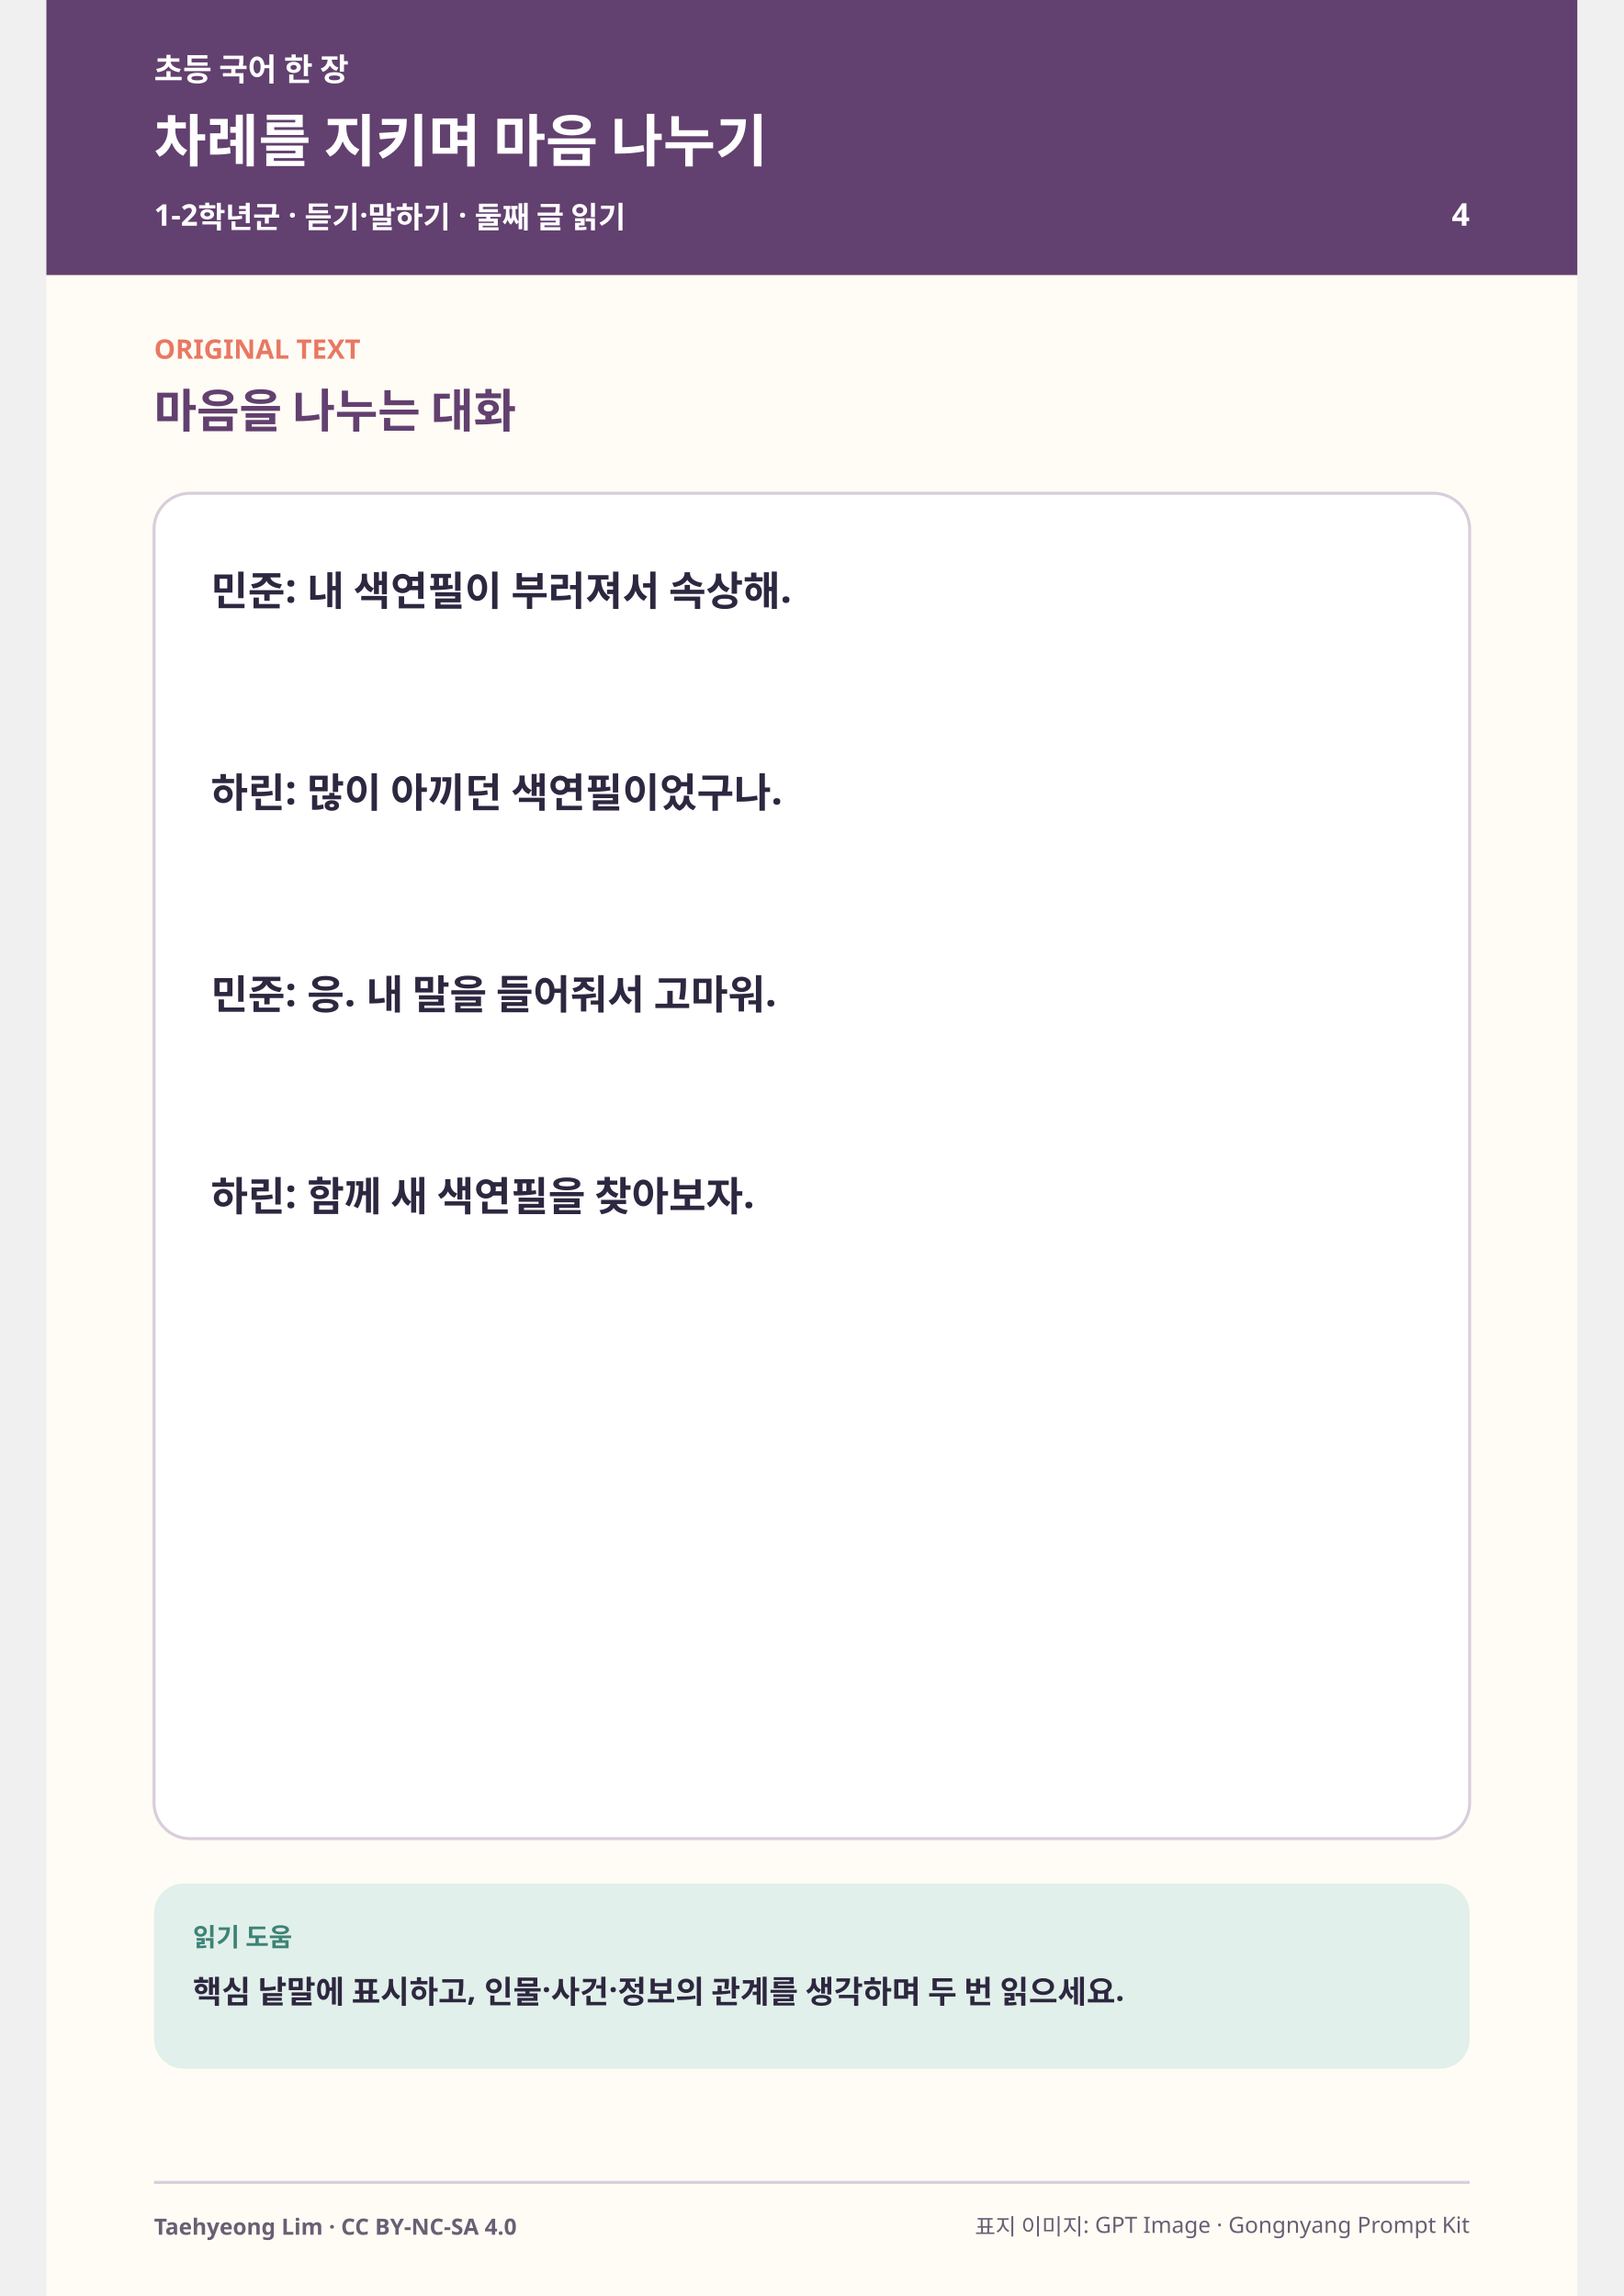
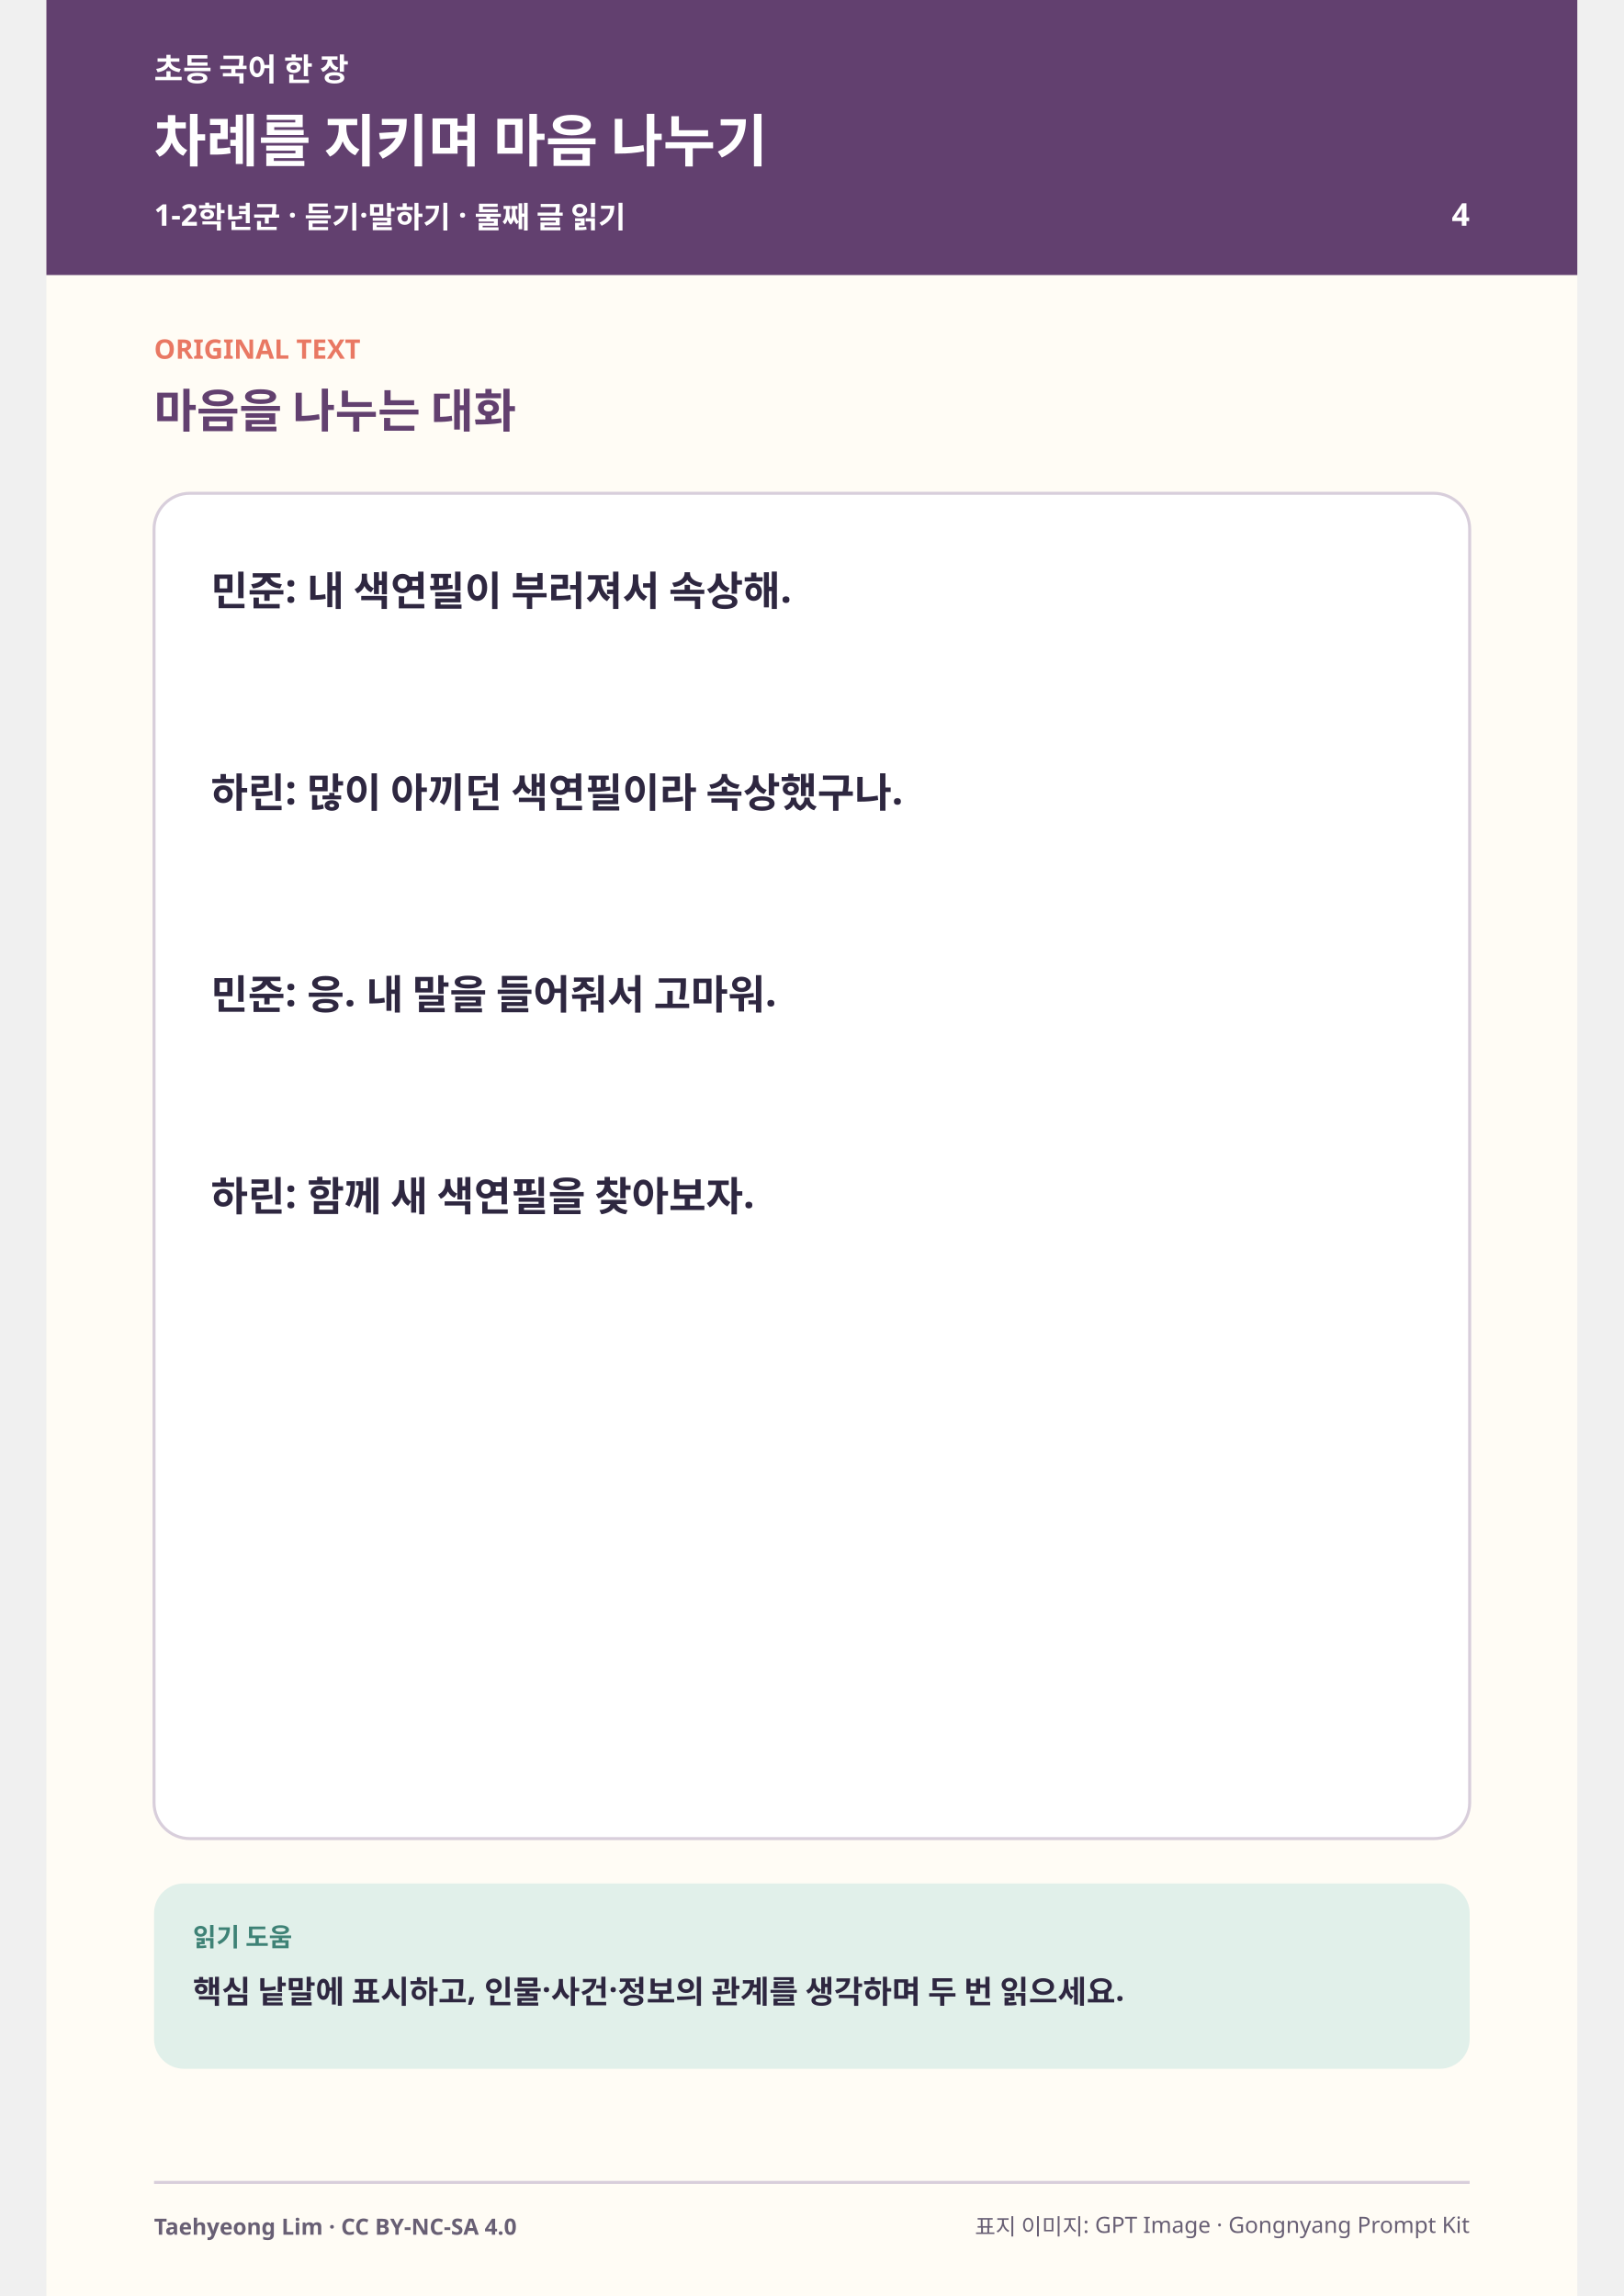
<svg xmlns="http://www.w3.org/2000/svg" width="210mm" height="297mm" viewBox="0 0 1024 1536">
  <rect width="1024" height="1536" fill="#FFFCF5" />
  <rect width="1024" height="184" fill="#62406F" />
  <text x="72" y="54" font-family="Apple SD Gothic Neo, Noto Sans KR, sans-serif" font-size="21" font-weight="700" fill="#FFF" text-anchor="start">초등 국어 한 장</text>
  <text x="72" y="108" font-family="Apple SD Gothic Neo, Noto Sans KR, sans-serif" font-size="38" font-weight="800" fill="#FFF" text-anchor="start">차례를 지키며 마음 나누기</text>
  <text x="72" y="151" font-family="Apple SD Gothic Neo, Noto Sans KR, sans-serif" font-size="20" font-weight="600" fill="#FFF" text-anchor="start">1-2학년군 · 듣기·말하기 · 둘째 글 읽기</text>
  <text x="952" y="151" font-family="Apple SD Gothic Neo, Noto Sans KR, sans-serif" font-size="21" font-weight="700" fill="#FFF" text-anchor="end">4</text>
  <text x="72" y="240" font-family="Apple SD Gothic Neo, Noto Sans KR, sans-serif" font-size="18" font-weight="800" fill="#E97863" text-anchor="start">ORIGINAL TEXT</text>
  <text x="72" y="286" font-family="Apple SD Gothic Neo, Noto Sans KR, sans-serif" font-size="31" font-weight="800" fill="#62406F" text-anchor="start">마음을 나누는 대화</text>
  <rect x="72" y="330" width="880" height="900" rx="24" fill="#FFF" stroke="#D8CEDB" stroke-width="2" />
  <text x="110" y="405" font-family="Apple SD Gothic Neo, Noto Sans KR, sans-serif" font-size="27" font-weight="620" fill="#2E2740">
    <tspan x="110" dy="0">민준: 내 색연필이 부러져서 속상해.</tspan>
  </text>
  <text x="110" y="540" font-family="Apple SD Gothic Neo, Noto Sans KR, sans-serif" font-size="27" font-weight="620" fill="#2E2740">
-     <tspan x="110" dy="0">하린: 많이 아끼던 색연필이었구나.</tspan>
+     <tspan x="110" dy="0">하린: 많이 아끼던 색연필이라 속상했구나.</tspan>
  </text>
  <text x="110" y="675" font-family="Apple SD Gothic Neo, Noto Sans KR, sans-serif" font-size="27" font-weight="620" fill="#2E2740">
    <tspan x="110" dy="0">민준: 응. 내 말을 들어줘서 고마워.</tspan>
  </text>
  <text x="110" y="810" font-family="Apple SD Gothic Neo, Noto Sans KR, sans-serif" font-size="27" font-weight="620" fill="#2E2740">
    <tspan x="110" dy="0">하린: 함께 새 색연필을 찾아보자.</tspan>
  </text>
  <rect x="72" y="1260" width="880" height="124" rx="20" fill="#E1F0EA" />
  <text x="98" y="1302" font-family="Apple SD Gothic Neo, Noto Sans KR, sans-serif" font-size="17" font-weight="800" fill="#3E8276" text-anchor="start">읽기 도움</text>
  <text x="98" y="1340" font-family="Apple SD Gothic Neo, Noto Sans KR, sans-serif" font-size="21" font-weight="600" fill="#2E2740">
    <tspan x="98" dy="0">핵심 낱말에 표시하고, 인물·사건·정보의 관계를 생각하며 두 번 읽으세요.</tspan>
  </text>
  <line x1="72" y1="1460" x2="952" y2="1460" stroke="#D8CEDB" stroke-width="2" />
  <text x="72" y="1495" font-family="Apple SD Gothic Neo, Noto Sans KR, sans-serif" font-size="15" font-weight="600" fill="#685F74" text-anchor="start">Taehyeong Lim · CC BY-NC-SA 4.0</text>
  <text x="952" y="1495" font-family="Apple SD Gothic Neo, Noto Sans KR, sans-serif" font-size="15" font-weight="500" fill="#685F74" text-anchor="end">표지 이미지: GPT Image · Gongnyang Prompt Kit</text>
</svg>
